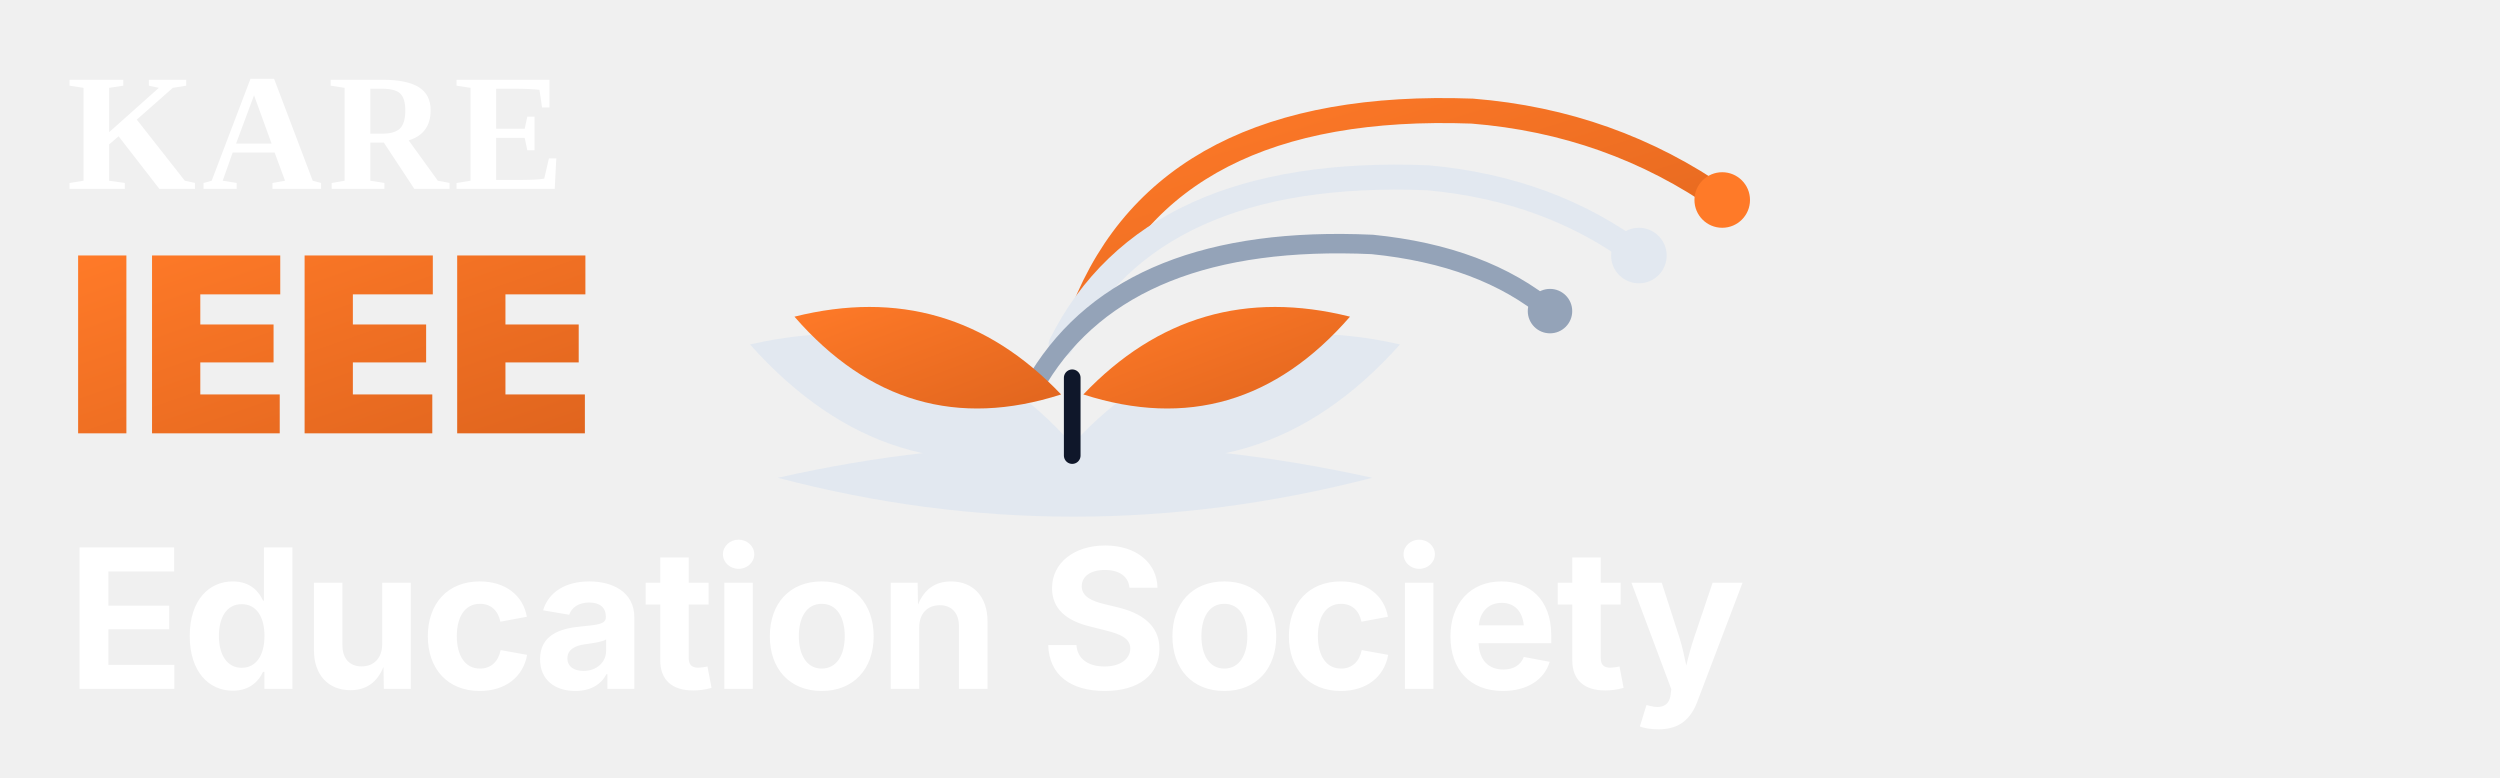
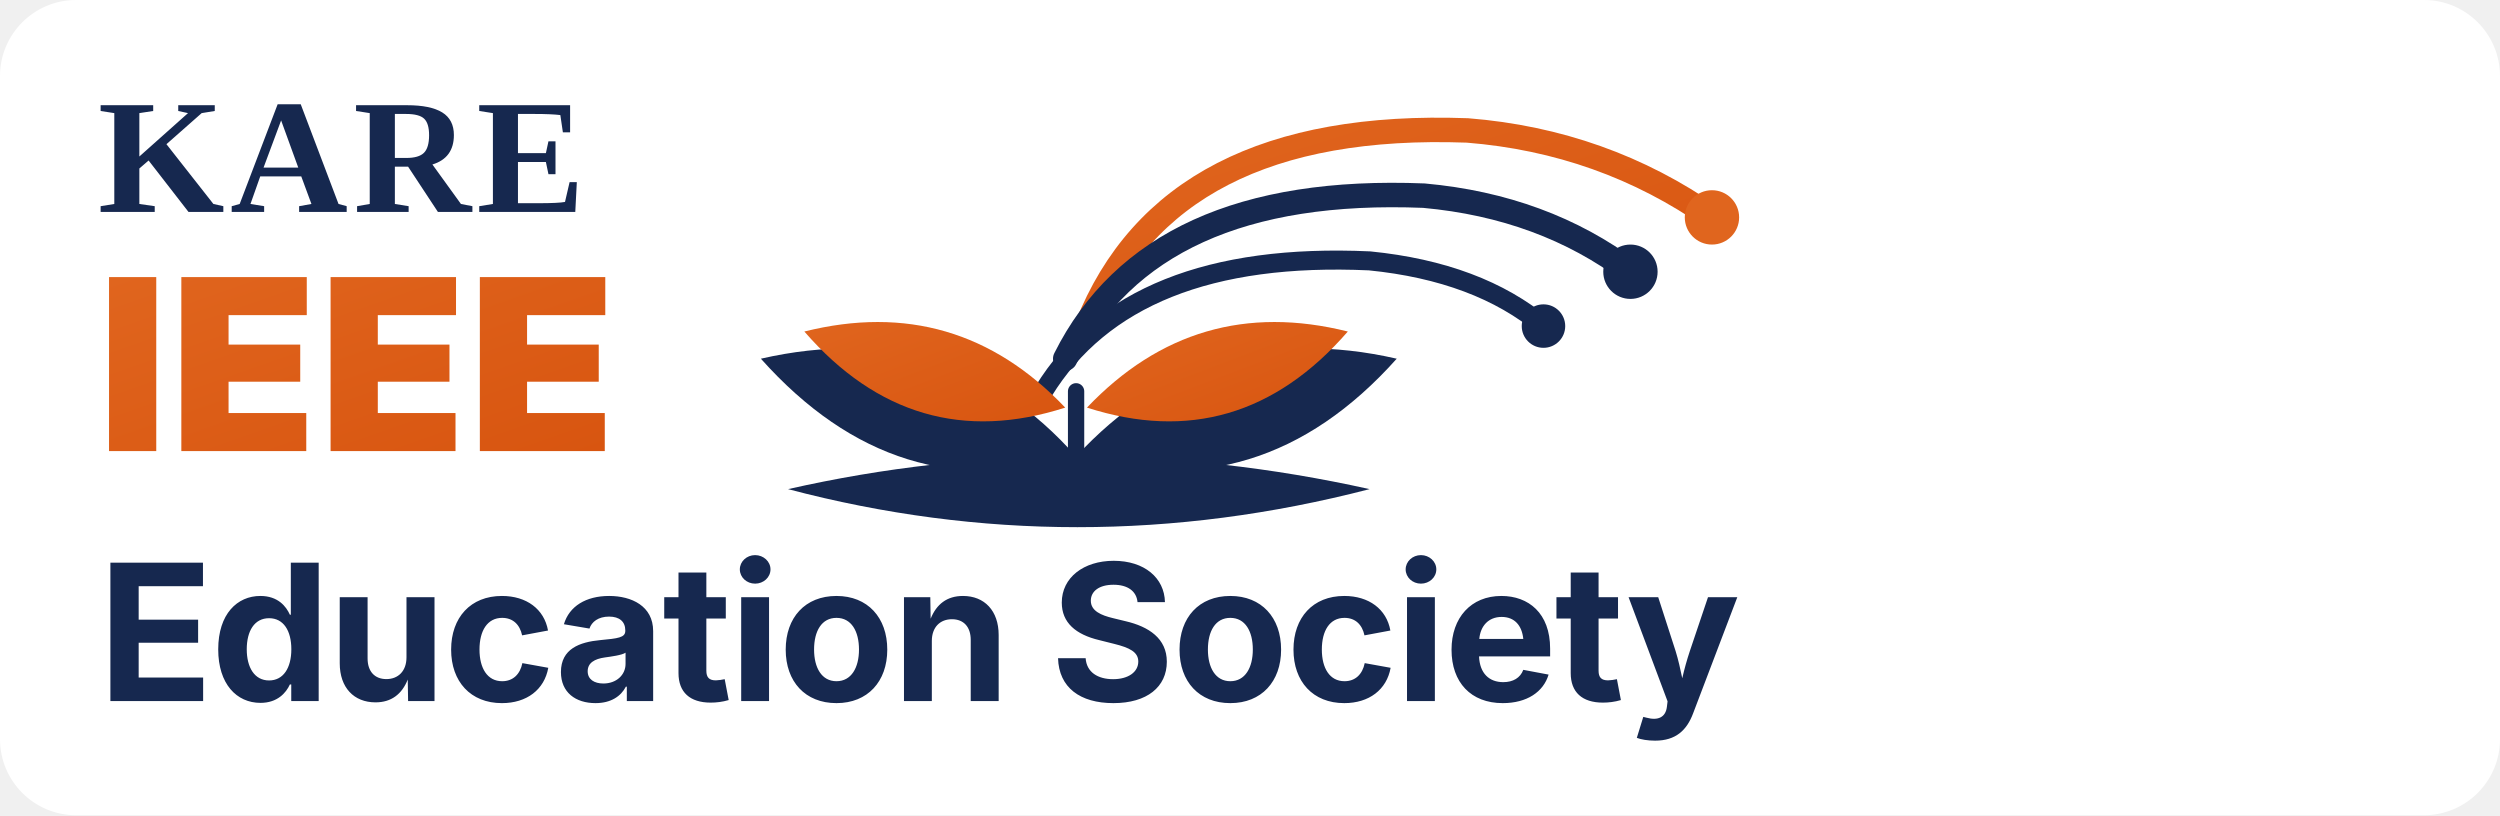
- <svg xmlns="http://www.w3.org/2000/svg" viewBox="0 0 450 140" width="100%" height="100%">
+ <svg xmlns="http://www.w3.org/2000/svg" viewBox="0 0 460 150" width="100%" height="100%">
  <defs>
    <style>
      .logo-serif {
        font-family: 'Times New Roman', Times, Georgia, serif;
        font-weight: 700;
      }
      .logo-sans-heavy {
        font-family: 'Arial Black', 'Inter', 'Segoe UI', sans-serif;
        font-weight: 900;
      }
      .logo-sans-bold {
        font-family: 'Segoe UI', 'Inter', Arial, sans-serif;
        font-weight: 700;
      }
    </style>
-     <linearGradient id="ieeeOrangeLight" x1="0%" y1="0%" x2="100%" y2="100%">
-       <stop offset="0%" stop-color="#FF7A28" />
-       <stop offset="100%" stop-color="#E0651E" />
+     <linearGradient id="ieeeOrange" x1="0%" y1="0%" x2="100%" y2="100%">
+       <stop offset="0%" stop-color="#E0651E" />
+       <stop offset="100%" stop-color="#D85510" />
    </linearGradient>
  </defs>
-   <text x="12" y="34" class="logo-serif" font-size="30" fill="#FFFFFF" letter-spacing="1">KARE</text>
-   <text x="12" y="78" class="logo-sans-heavy" font-size="44" fill="url(#ieeeOrangeLight)" letter-spacing="0.5">IEEE</text>
-   <text x="12" y="124" class="logo-sans-bold" font-size="35" fill="#FFFFFF" letter-spacing="-0.5">Education Society</text>
-   <g transform="translate(155, 6)">
-     <path d="M 40 50 Q 55 12 110 14 Q 135 16 155 30" fill="none" stroke="url(#ieeeOrangeLight)" stroke-width="4.5" stroke-linecap="round" />
-     <circle cx="155" cy="30" r="5" fill="#FF7A28" />
-     <path d="M 36 56 Q 52 24 102 26 Q 124 28 140 40" fill="none" stroke="#E2E8F0" stroke-width="4.5" stroke-linecap="round" />
-     <circle cx="140" cy="40" r="5" fill="#E2E8F0" />
-     <path d="M 32 62 Q 48 36 92 38 Q 112 40 124 50" fill="none" stroke="#94A3B8" stroke-width="3.5" stroke-linecap="round" />
-     <circle cx="124" cy="50" r="4" fill="#94A3B8" />
-     <path d="M -15 80 Q 38 94 92 80 Q 38 68 -15 80 Z" fill="#E2E8F0" />
-     <path d="M 38 74 Q 15 48 -20 56 Q 5 84 38 74 Z" fill="#E2E8F0" />
-     <path d="M 36 65 Q 16 44 -12 51 Q 8 74 36 65 Z" fill="url(#ieeeOrangeLight)" />
-     <path d="M 38 74 Q 62 48 97 56 Q 72 84 38 74 Z" fill="#E2E8F0" />
-     <path d="M 40 65 Q 60 44 88 51 Q 68 74 40 65 Z" fill="url(#ieeeOrangeLight)" />
-     <path d="M 38 62 L 38 76" stroke="#0F172A" stroke-width="3" stroke-linecap="round" />
+   <rect x="0" y="0" width="460" height="150" rx="14" fill="#FFFFFF" />
+   <text x="18" y="39" class="logo-serif" font-size="30" fill="#16284F" letter-spacing="1">KARE</text>
+   <text x="18" y="83" class="logo-sans-heavy" font-size="44" fill="url(#ieeeOrange)" letter-spacing="0.5">IEEE</text>
+   <text x="18" y="129" class="logo-sans-bold" font-size="35" fill="#16284F" letter-spacing="-0.5">Education Society</text>
+   <g transform="translate(160, 10)">
+     <path d="M 40 50 Q 55 12 110 14 Q 135 16 155 30" fill="none" stroke="url(#ieeeOrange)" stroke-width="4.5" stroke-linecap="round" />
+     <circle cx="155" cy="30" r="5" fill="#E0651E" />
+     <path d="M 36 56 Q 52 24 102 26 Q 124 28 140 40" fill="none" stroke="#16284F" stroke-width="4.5" stroke-linecap="round" />
+     <circle cx="140" cy="40" r="5" fill="#16284F" />
+     <path d="M 32 62 Q 48 36 92 38 Q 112 40 124 50" fill="none" stroke="#16284F" stroke-width="3.5" stroke-linecap="round" />
+     <circle cx="124" cy="50" r="4" fill="#16284F" />
+     <path d="M -15 80 Q 38 94 92 80 Q 38 68 -15 80 Z" fill="#16284F" />
+     <path d="M 38 74 Q 15 48 -20 56 Q 5 84 38 74 Z" fill="#16284F" />
+     <path d="M 36 65 Q 16 44 -12 51 Q 8 74 36 65 Z" fill="url(#ieeeOrange)" />
+     <path d="M 38 74 Q 62 48 97 56 Q 72 84 38 74 Z" fill="#16284F" />
+     <path d="M 40 65 Q 60 44 88 51 Q 68 74 40 65 Z" fill="url(#ieeeOrange)" />
+     <path d="M 38 62 L 38 76" stroke="#16284F" stroke-width="3" stroke-linecap="round" />
  </g>
</svg>
